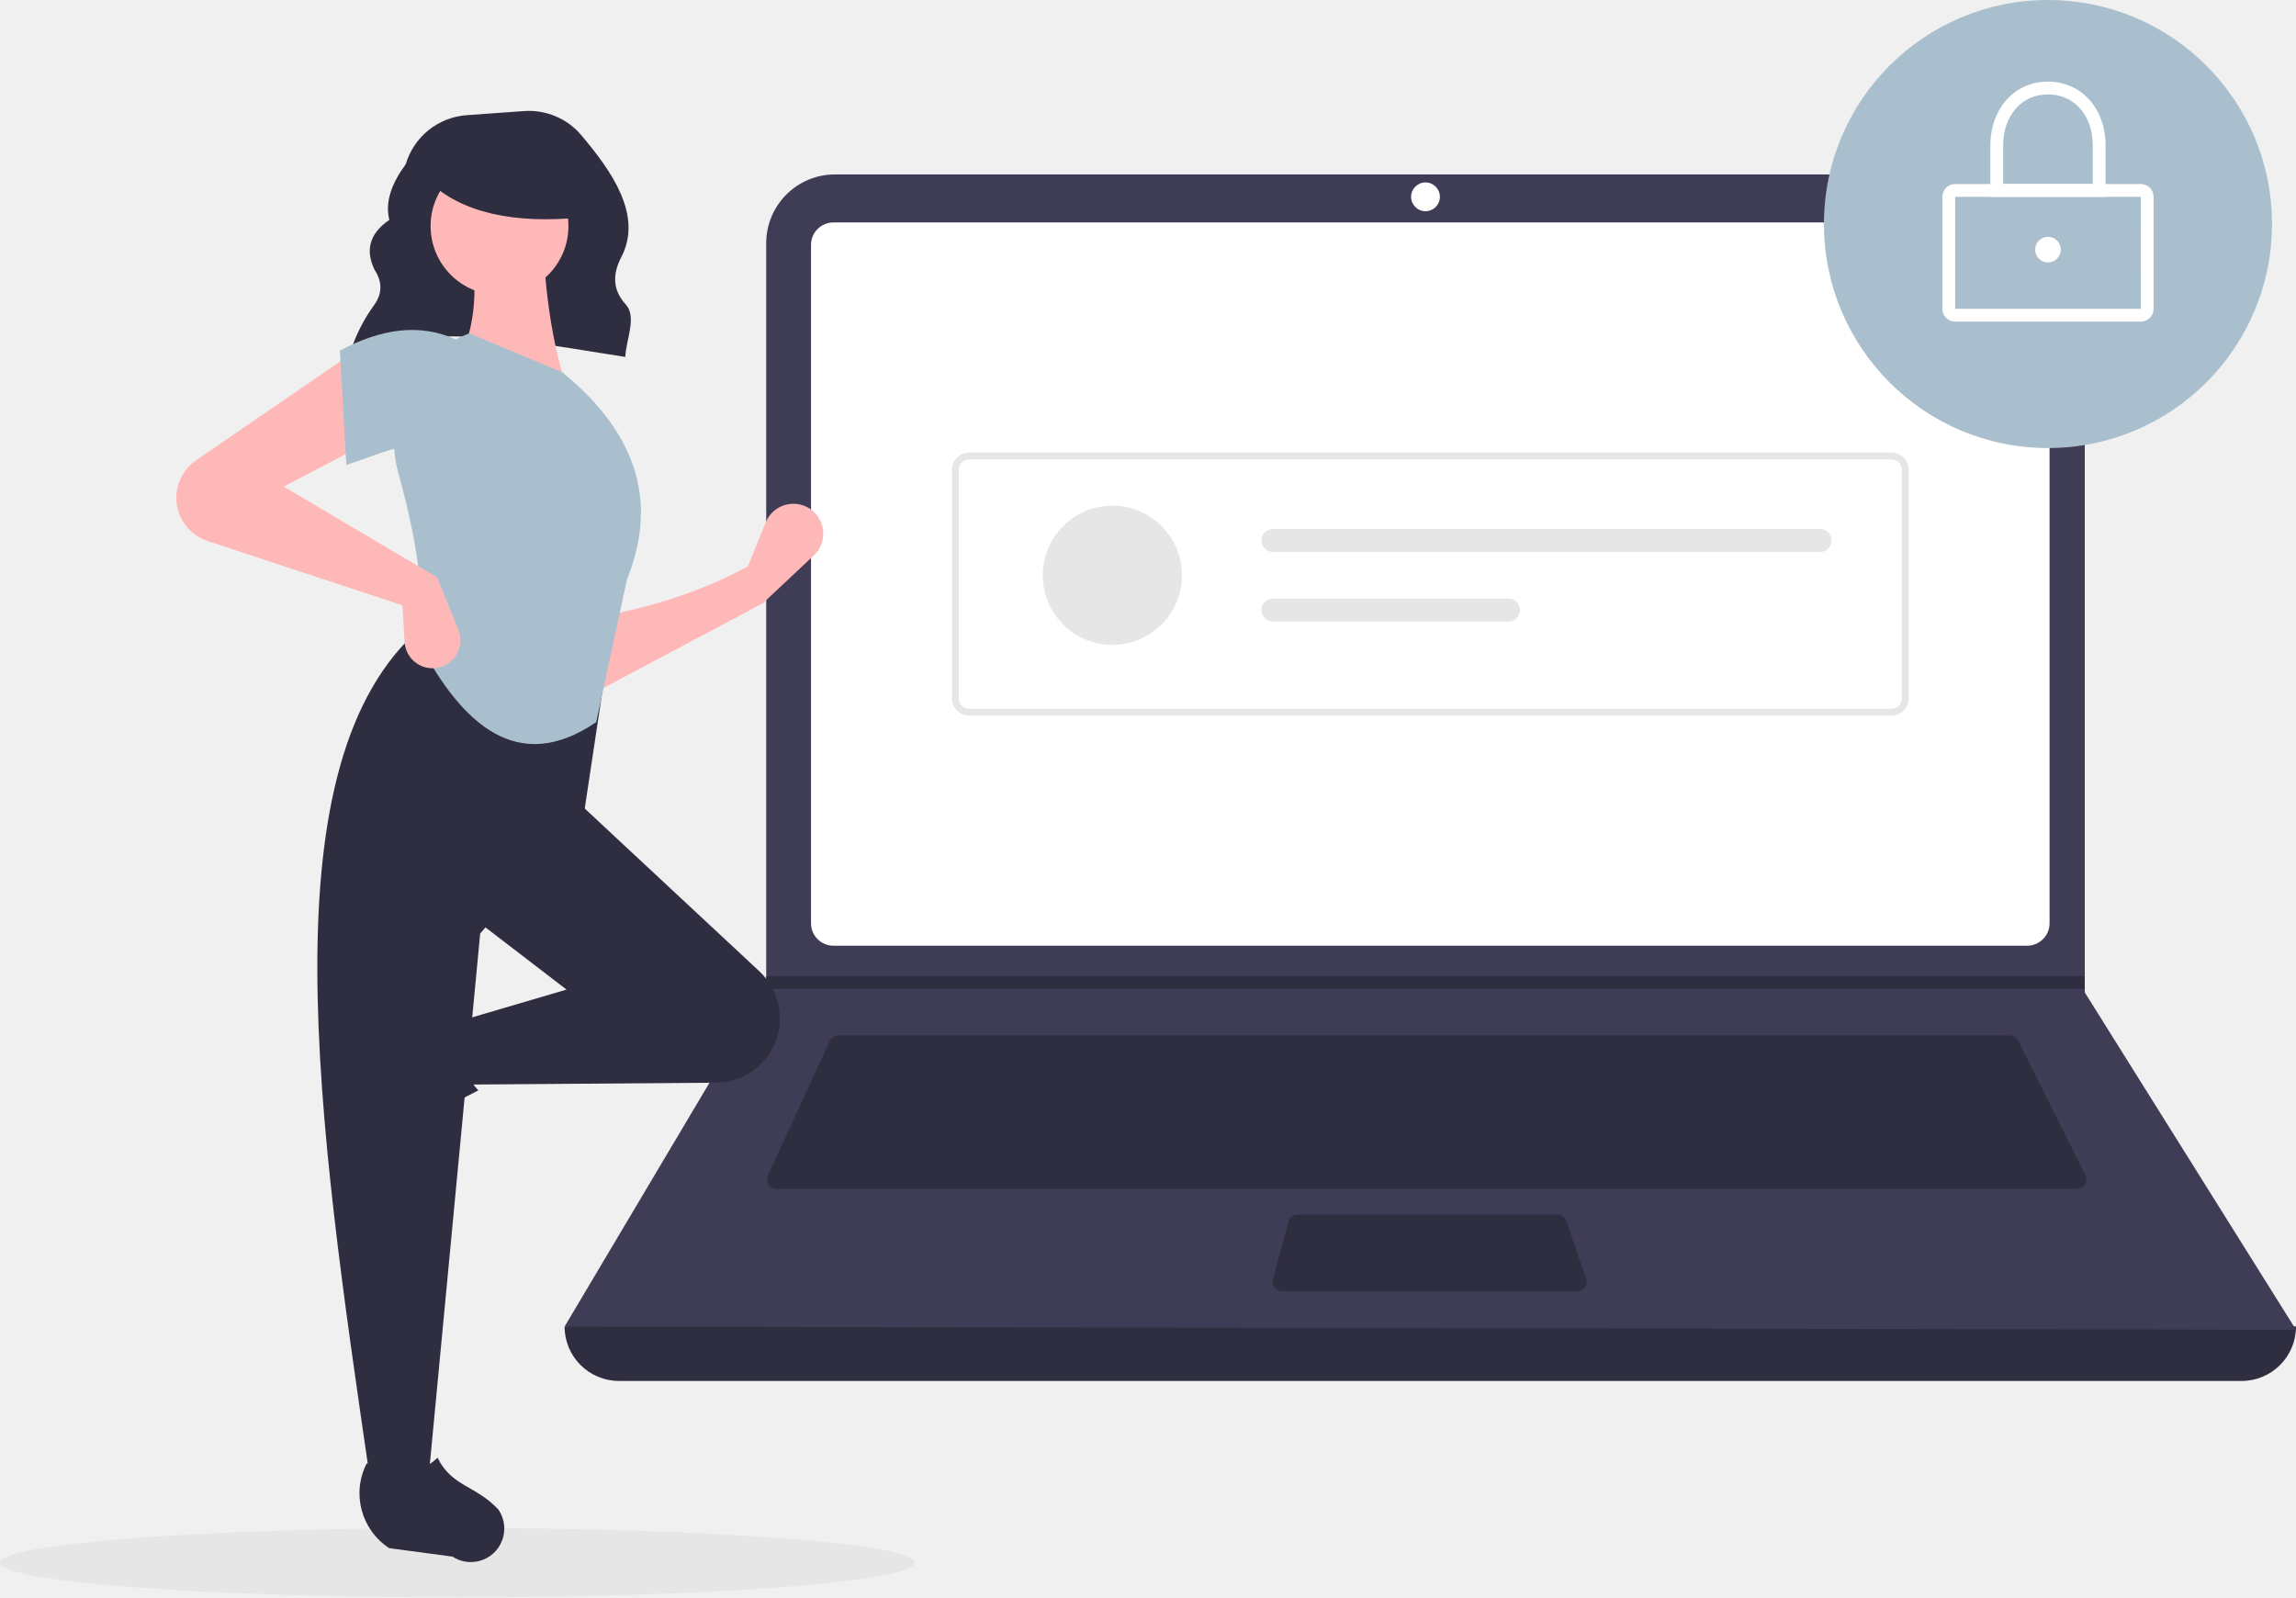
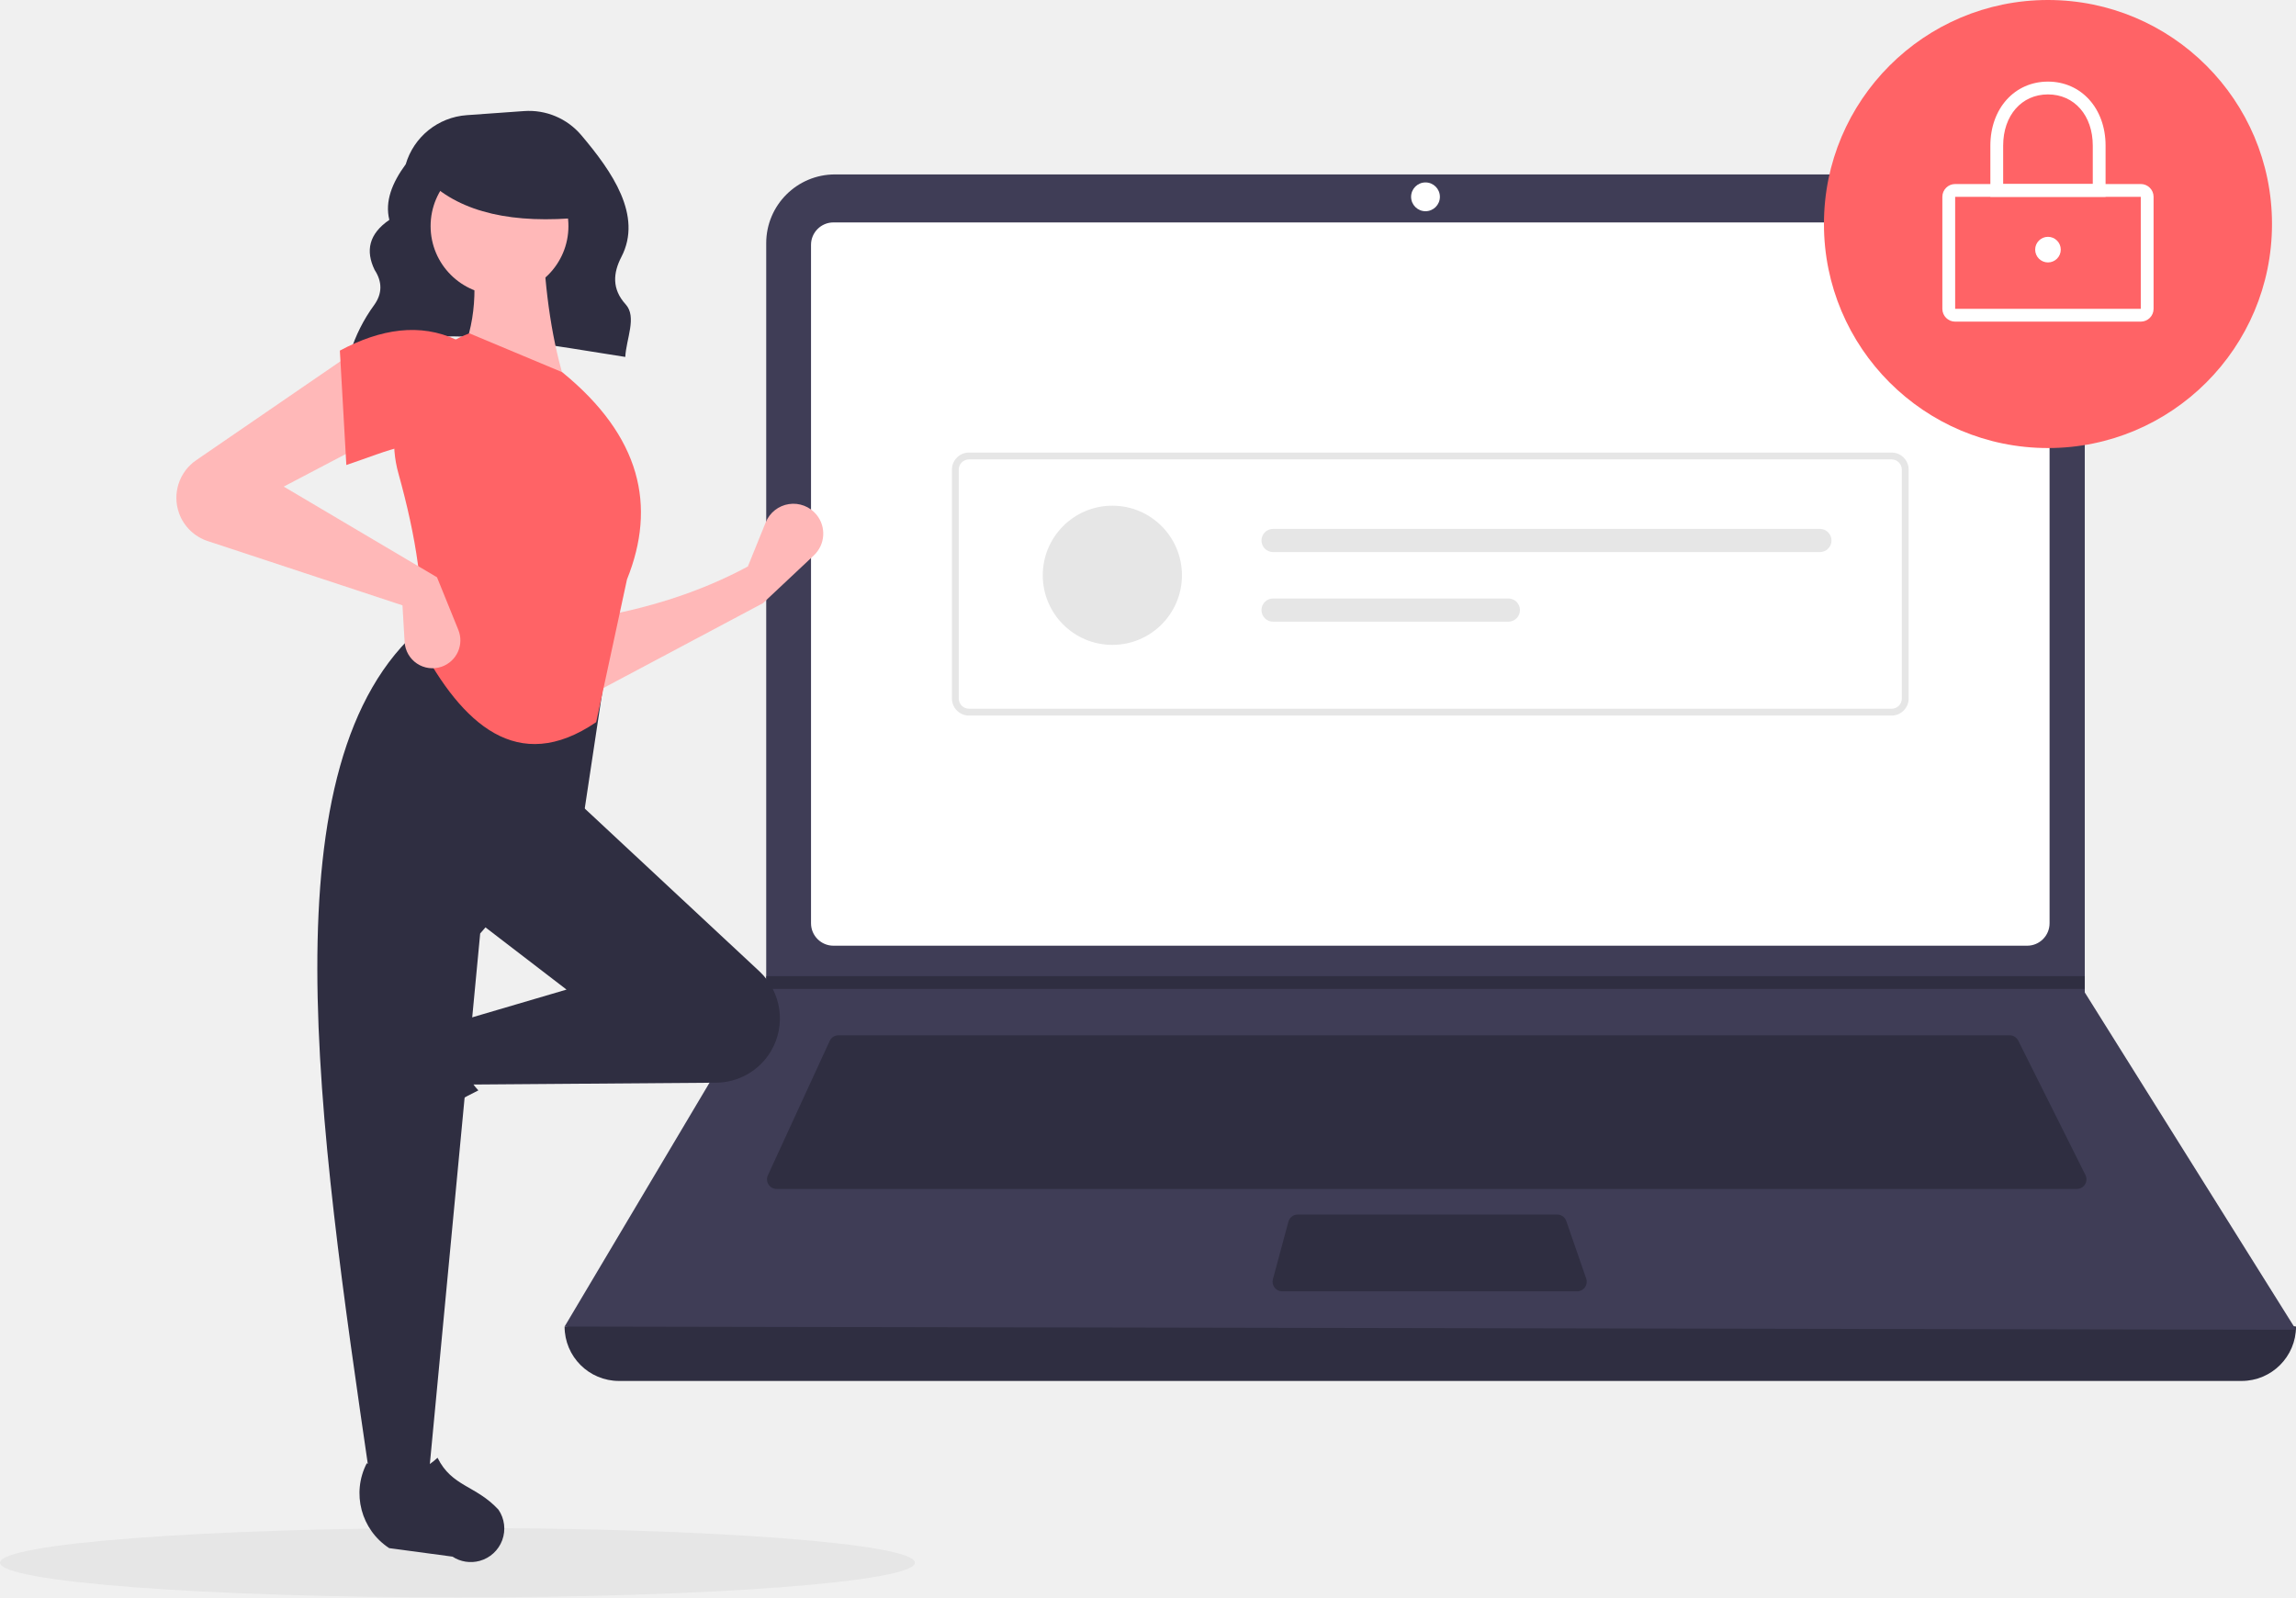
<svg xmlns="http://www.w3.org/2000/svg" data-name="Layer 1" width="793" height="551.732" viewBox="0 0 793 551.732">
  <ellipse cx="158" cy="539.732" rx="158" ry="12" fill="#e6e6e6" />
  <path d="M324.272,296.554c27.497-11.695,61.744-4.285,95.191.858.311-6.228,4.084-13.808.132-18.153-4.801-5.279-4.359-10.825-1.47-16.404,7.388-14.265-3.197-29.444-13.884-42.065a23.669,23.669,0,0,0-19.755-8.292l-19.797,1.414A23.709,23.709,0,0,0,343.635,230.859v0c-4.727,6.429-7.257,12.841-5.664,19.219-7.081,4.839-8.27,10.68-5.089,17.264,2.698,4.146,2.669,8.182-.123,12.106a55.891,55.891,0,0,0-8.31,16.506Z" transform="translate(-203.5 -174.1342)" fill="#2f2e41" />
  <path d="M977.709,651.097H417.291A18.791,18.791,0,0,1,398.5,632.306h0q304.727-35.415,598,0h0A18.791,18.791,0,0,1,977.709,651.097Z" transform="translate(-203.5 -174.1342)" fill="#2f2e41" />
  <path d="M996.5,633.412l-598-1.105,69.306-116.616.332-.553V258.131a23.752,23.752,0,0,1,23.754-23.754H899.792a23.752,23.752,0,0,1,23.754,23.754V516.906Z" transform="translate(-203.5 -174.1342)" fill="#3f3d56" />
  <path d="M491.35,250.957a7.746,7.746,0,0,0-7.738,7.738V493.031a7.747,7.747,0,0,0,7.738,7.738H903.65a7.747,7.747,0,0,0,7.738-7.738V258.694a7.747,7.747,0,0,0-7.738-7.738Z" transform="translate(-203.5 -174.1342)" fill="#fff" />
  <path d="M493.078,531.718a3.325,3.325,0,0,0-3.013,1.93l-21.355,46.425a3.316,3.316,0,0,0,3.012,4.702H920.814a3.316,3.316,0,0,0,2.965-4.799L900.567,533.551a3.299,3.299,0,0,0-2.965-1.833Z" transform="translate(-203.5 -174.1342)" fill="#2f2e41" />
  <circle cx="492.342" cy="67.98" r="4.974" fill="#fff" />
  <path d="M651.7,593.619a3.321,3.321,0,0,0-3.202,2.454l-5.357,19.896a3.316,3.316,0,0,0,3.202,4.179h101.874a3.315,3.315,0,0,0,3.133-4.401l-6.887-19.896a3.318,3.318,0,0,0-3.134-2.231Z" transform="translate(-203.5 -174.1342)" fill="#2f2e41" />
  <polygon points="720.046 337.135 720.046 341.556 264.306 341.556 264.649 341.004 264.649 337.135 720.046 337.135" fill="#2f2e41" />
-   <circle cx="707.335" cy="77.375" r="77.375" fill="#aabfce" />
+   <circle cx="707.335" cy="77.375" r="77.375" fill="#ff6366" />
  <path d="M942.89,285.223H878.779a4.426,4.426,0,0,1-4.421-4.421V242.114a4.426,4.426,0,0,1,4.421-4.421H942.89a4.426,4.426,0,0,1,4.421,4.421v38.688A4.426,4.426,0,0,1,942.89,285.223Zm-64.111-43.109v38.688h64.114L942.89,242.114Z" transform="translate(-203.5 -174.1342)" fill="#fff" />
  <path d="M930.731,242.114h-39.793V224.428c0-12.81,8.368-22.107,19.896-22.107s19.896,9.297,19.896,22.107Zm-35.372-4.421h30.95V224.428c0-10.413-6.363-17.686-15.475-17.686s-15.475,7.273-15.475,17.686Z" transform="translate(-203.5 -174.1342)" fill="#fff" />
  <circle cx="707.335" cy="86.218" r="4.421" fill="#fff" />
  <path d="M856.82,421.284H538.18a5.908,5.908,0,0,1-5.901-5.901V336.342a5.908,5.908,0,0,1,5.901-5.901H856.82a5.908,5.908,0,0,1,5.901,5.901V415.383A5.908,5.908,0,0,1,856.82,421.284Zm-318.64-88.482a3.544,3.544,0,0,0-3.54,3.54V415.383a3.544,3.544,0,0,0,3.54,3.54H856.82a3.544,3.544,0,0,0,3.54-3.54V336.342a3.544,3.544,0,0,0-3.54-3.54Z" transform="translate(-203.5 -174.1342)" fill="#e6e6e6" />
  <circle cx="384.19" cy="198.695" r="24.036" fill="#e6e6e6" />
  <path d="M643.203,356.805a4.006,4.006,0,1,0,0,8.012H832.061a4.006,4.006,0,0,0,0-8.012Z" transform="translate(-203.5 -174.1342)" fill="#e6e6e6" />
  <path d="M643.203,380.842a4.006,4.006,0,1,0,0,8.012H724.469a4.006,4.006,0,1,0,0-8.012Z" transform="translate(-203.5 -174.1342)" fill="#e6e6e6" />
  <path d="M467.022,382.462,408.119,413.778l-.746-26.096c19.226-3.209,37.517-8.797,54.429-17.895l6.16-15.22a10.318,10.318,0,0,1,17.536-2.678l0,0a10.318,10.318,0,0,1-.908,14.069Z" transform="translate(-203.5 -174.1342)" fill="#ffb8b8" />
  <path d="M323.098,563.267v0a11.574,11.574,0,0,1,1.469-9.363l12.939-19.858a22.612,22.612,0,0,1,29.335-7.739h0c-5.438,9.256-4.68,17.377,1.878,24.434a117.631,117.631,0,0,0-27.936,19.045A11.574,11.574,0,0,1,323.098,563.267Z" transform="translate(-203.5 -174.1342)" fill="#2f2e41" />
  <path d="M469.705,537.303l0,0a22.203,22.203,0,0,1-18.871,10.779l-85.96.651-3.728-21.623,38.026-11.184-32.061-24.605L402.154,450.313l63.65,59.324A22.203,22.203,0,0,1,469.705,537.303Z" transform="translate(-203.5 -174.1342)" fill="#2f2e41" />
  <path d="M351.453,685.179H331.321c-18.075-123.898-36.474-248.142,17.895-294.515l64.122,10.439L405.136,455.532l-35.789,41.008Z" transform="translate(-203.5 -174.1342)" fill="#2f2e41" />
  <path d="M369.149,713.246h0a11.574,11.574,0,0,1-9.363-1.469l-21.859-2.938a22.612,22.612,0,0,1-7.741-29.335v0c9.257,5.437,17.377,4.679,24.434-1.879,4.986,10.067,13.201,9.453,21.047,17.935A11.574,11.574,0,0,1,369.149,713.246Z" transform="translate(-203.5 -174.1342)" fill="#2f2e41" />
  <path d="M399.172,307.902l-37.28-8.947c6.192-12.674,6.702-26.776,3.728-41.754l25.351-.746C391.764,275.08,394.167,292.481,399.172,307.902Z" transform="translate(-203.5 -174.1342)" fill="#ffb8b8" />
-   <path d="M409.418,423.552c-27.139,18.493-46.314.633-60.947-26.923,2.033-16.862-1.259-37.041-7.357-58.966a40.138,40.138,0,0,1,24.506-48.401h0l32.061,13.421c27.224,22.19,32.582,46.227,22.368,71.578Z" transform="translate(-203.5 -174.1342)" fill="#aabfce" />
+   <path d="M409.418,423.552c-27.139,18.493-46.314.633-60.947-26.923,2.033-16.862-1.259-37.041-7.357-58.966a40.138,40.138,0,0,1,24.506-48.401h0l32.061,13.421c27.224,22.19,32.582,46.227,22.368,71.578Z" transform="translate(-203.5 -174.1342)" fill="#ff6366" />
  <path d="M331.321,326.542,301.497,342.2l52.938,31.316,7.366,18.17a9.637,9.637,0,0,1-5.789,12.731h0a9.637,9.637,0,0,1-12.762-8.544l-.745-12.663-67.284-22.204a15.733,15.733,0,0,1-9.873-9.611v0a15.733,15.733,0,0,1,5.903-18.303l54.105-37.118Z" transform="translate(-203.5 -174.1342)" fill="#ffb8b8" />
-   <path d="M361.146,329.524c-12.439-5.451-23.749.47-38.026,5.219l-2.237-39.517c14.176-7.556,27.692-9.593,40.263-3.728Z" transform="translate(-203.5 -174.1342)" fill="#aabfce" />
+   <path d="M361.146,329.524c-12.439-5.451-23.749.47-38.026,5.219l-2.237-39.517c14.176-7.556,27.692-9.593,40.263-3.728Z" transform="translate(-203.5 -174.1342)" fill="#ff6366" />
  <circle cx="172.525" cy="78.093" r="23.802" fill="#ffb8b8" />
  <path d="M404.5,249.224c-23.566,2.308-41.523-1.546-53-12.52v-8.838h51Z" transform="translate(-203.5 -174.1342)" fill="#2f2e41" />
</svg>
